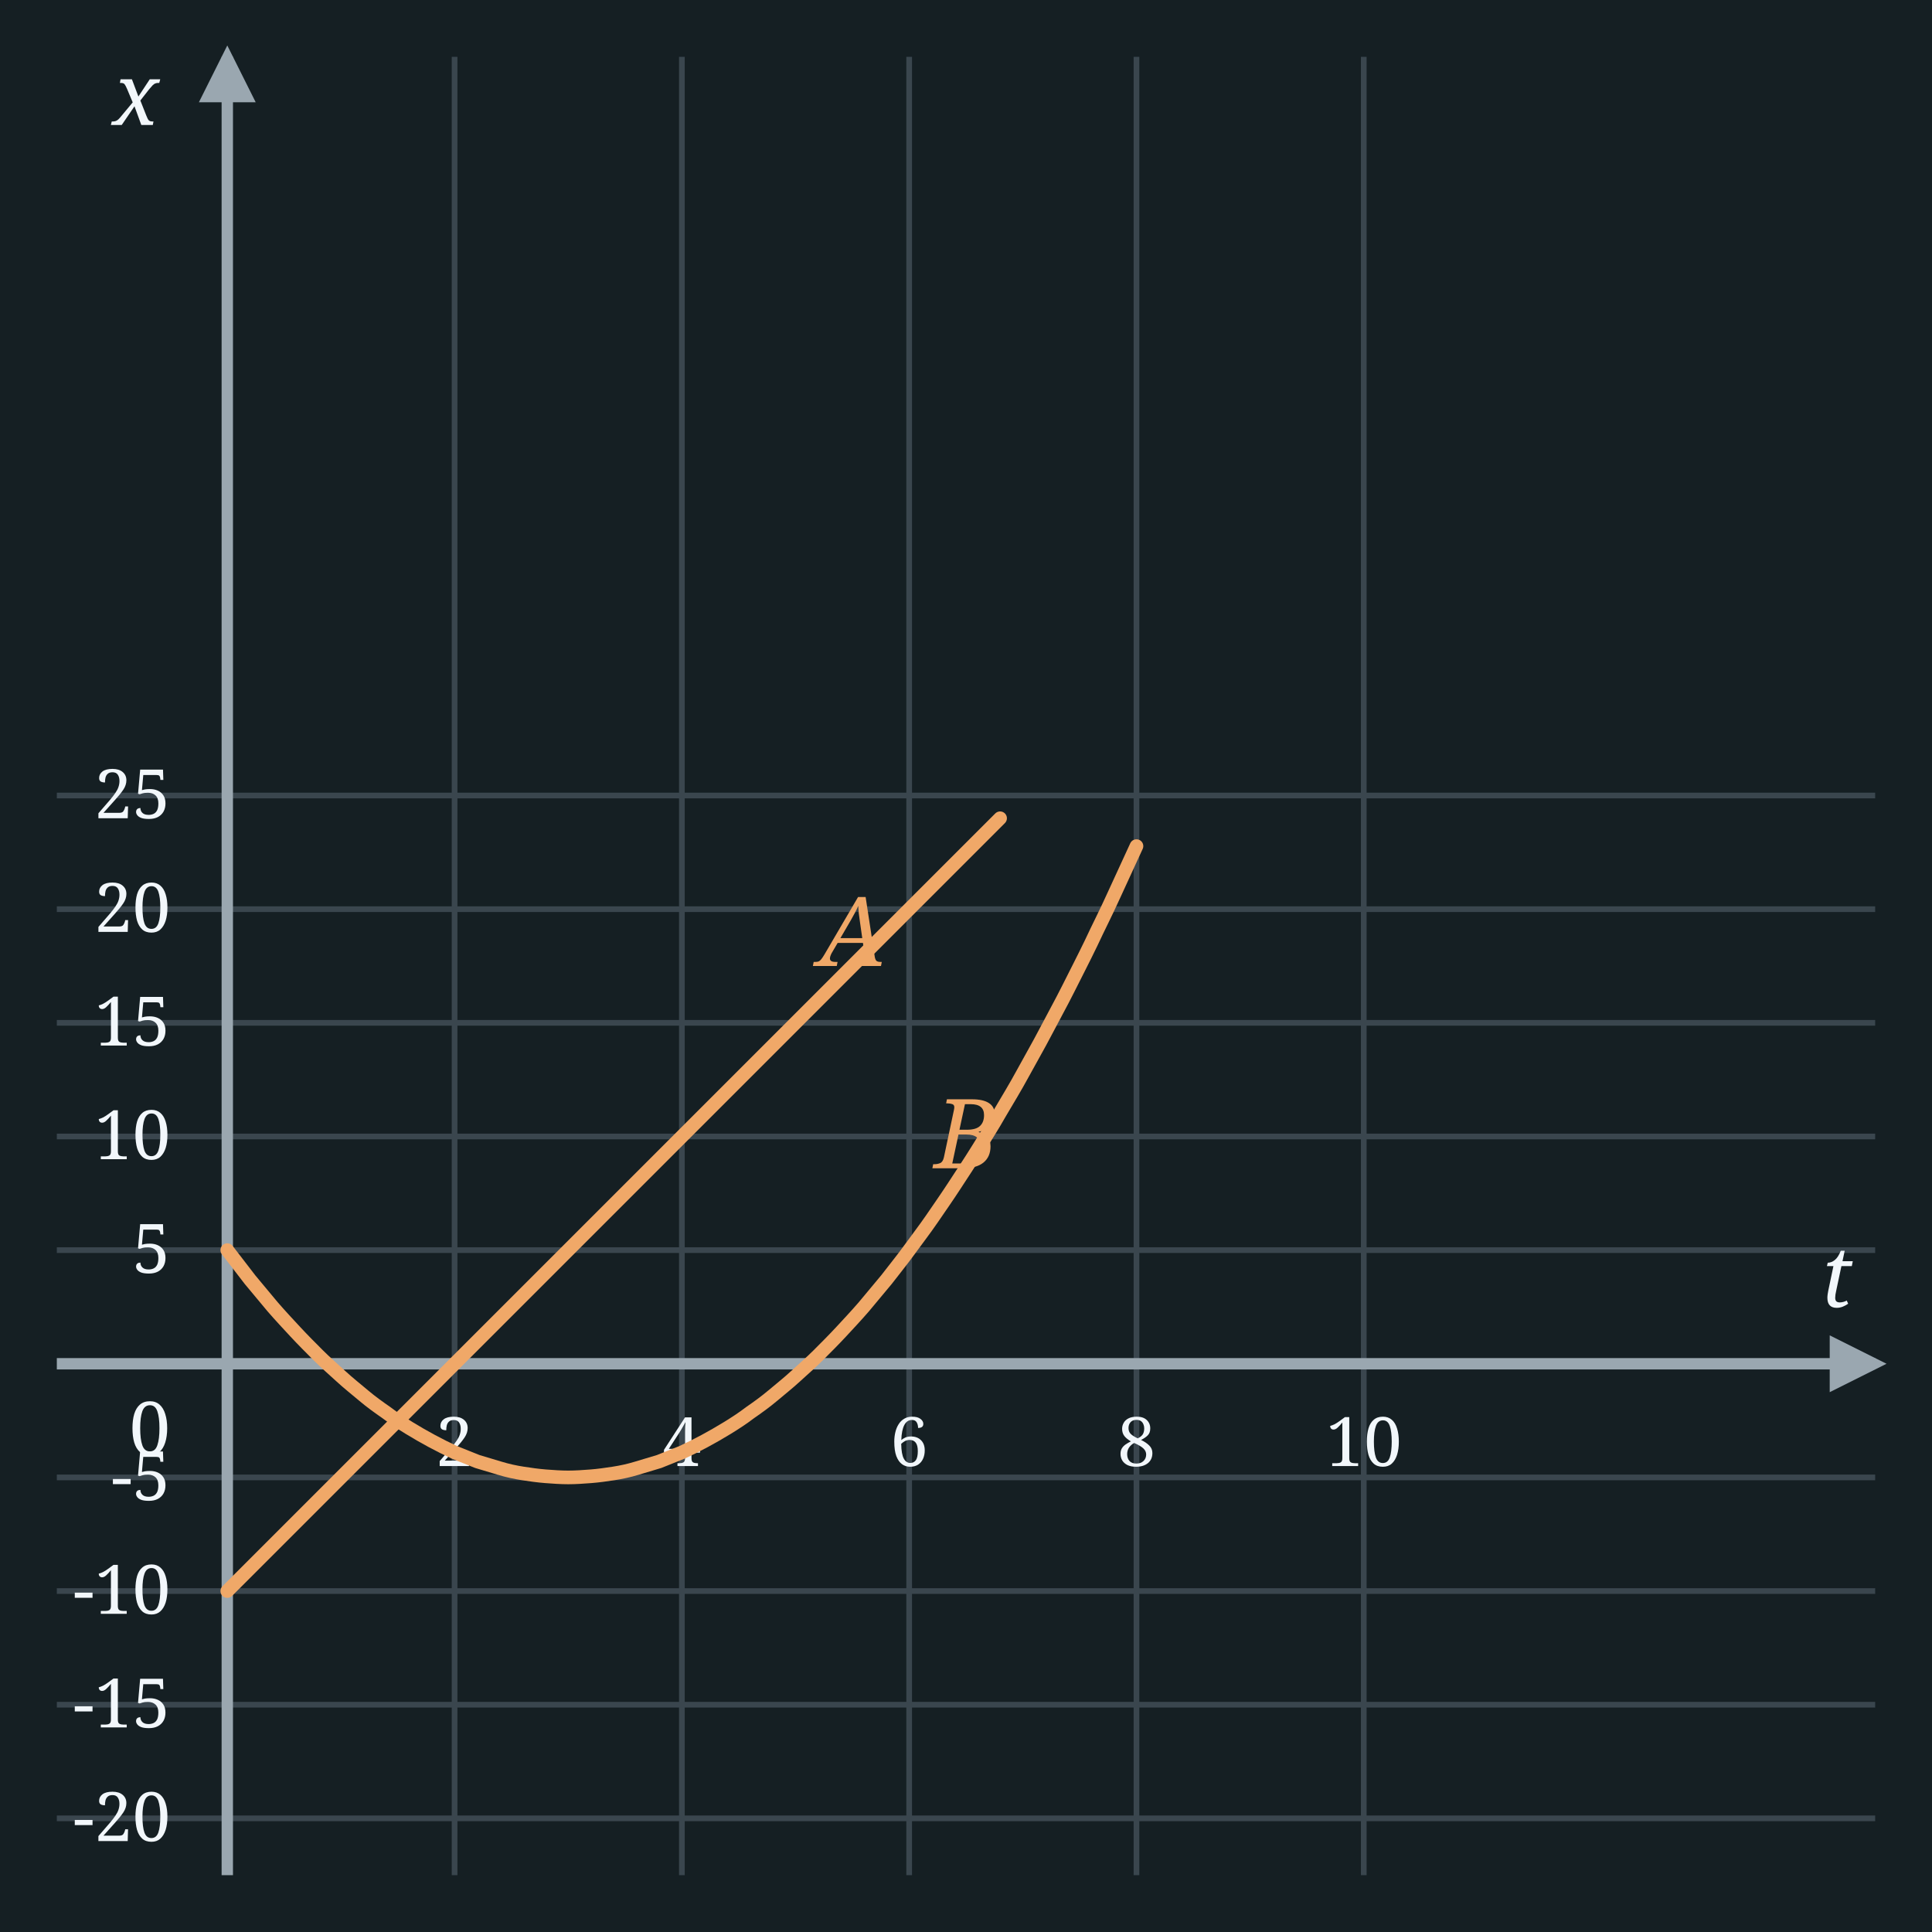
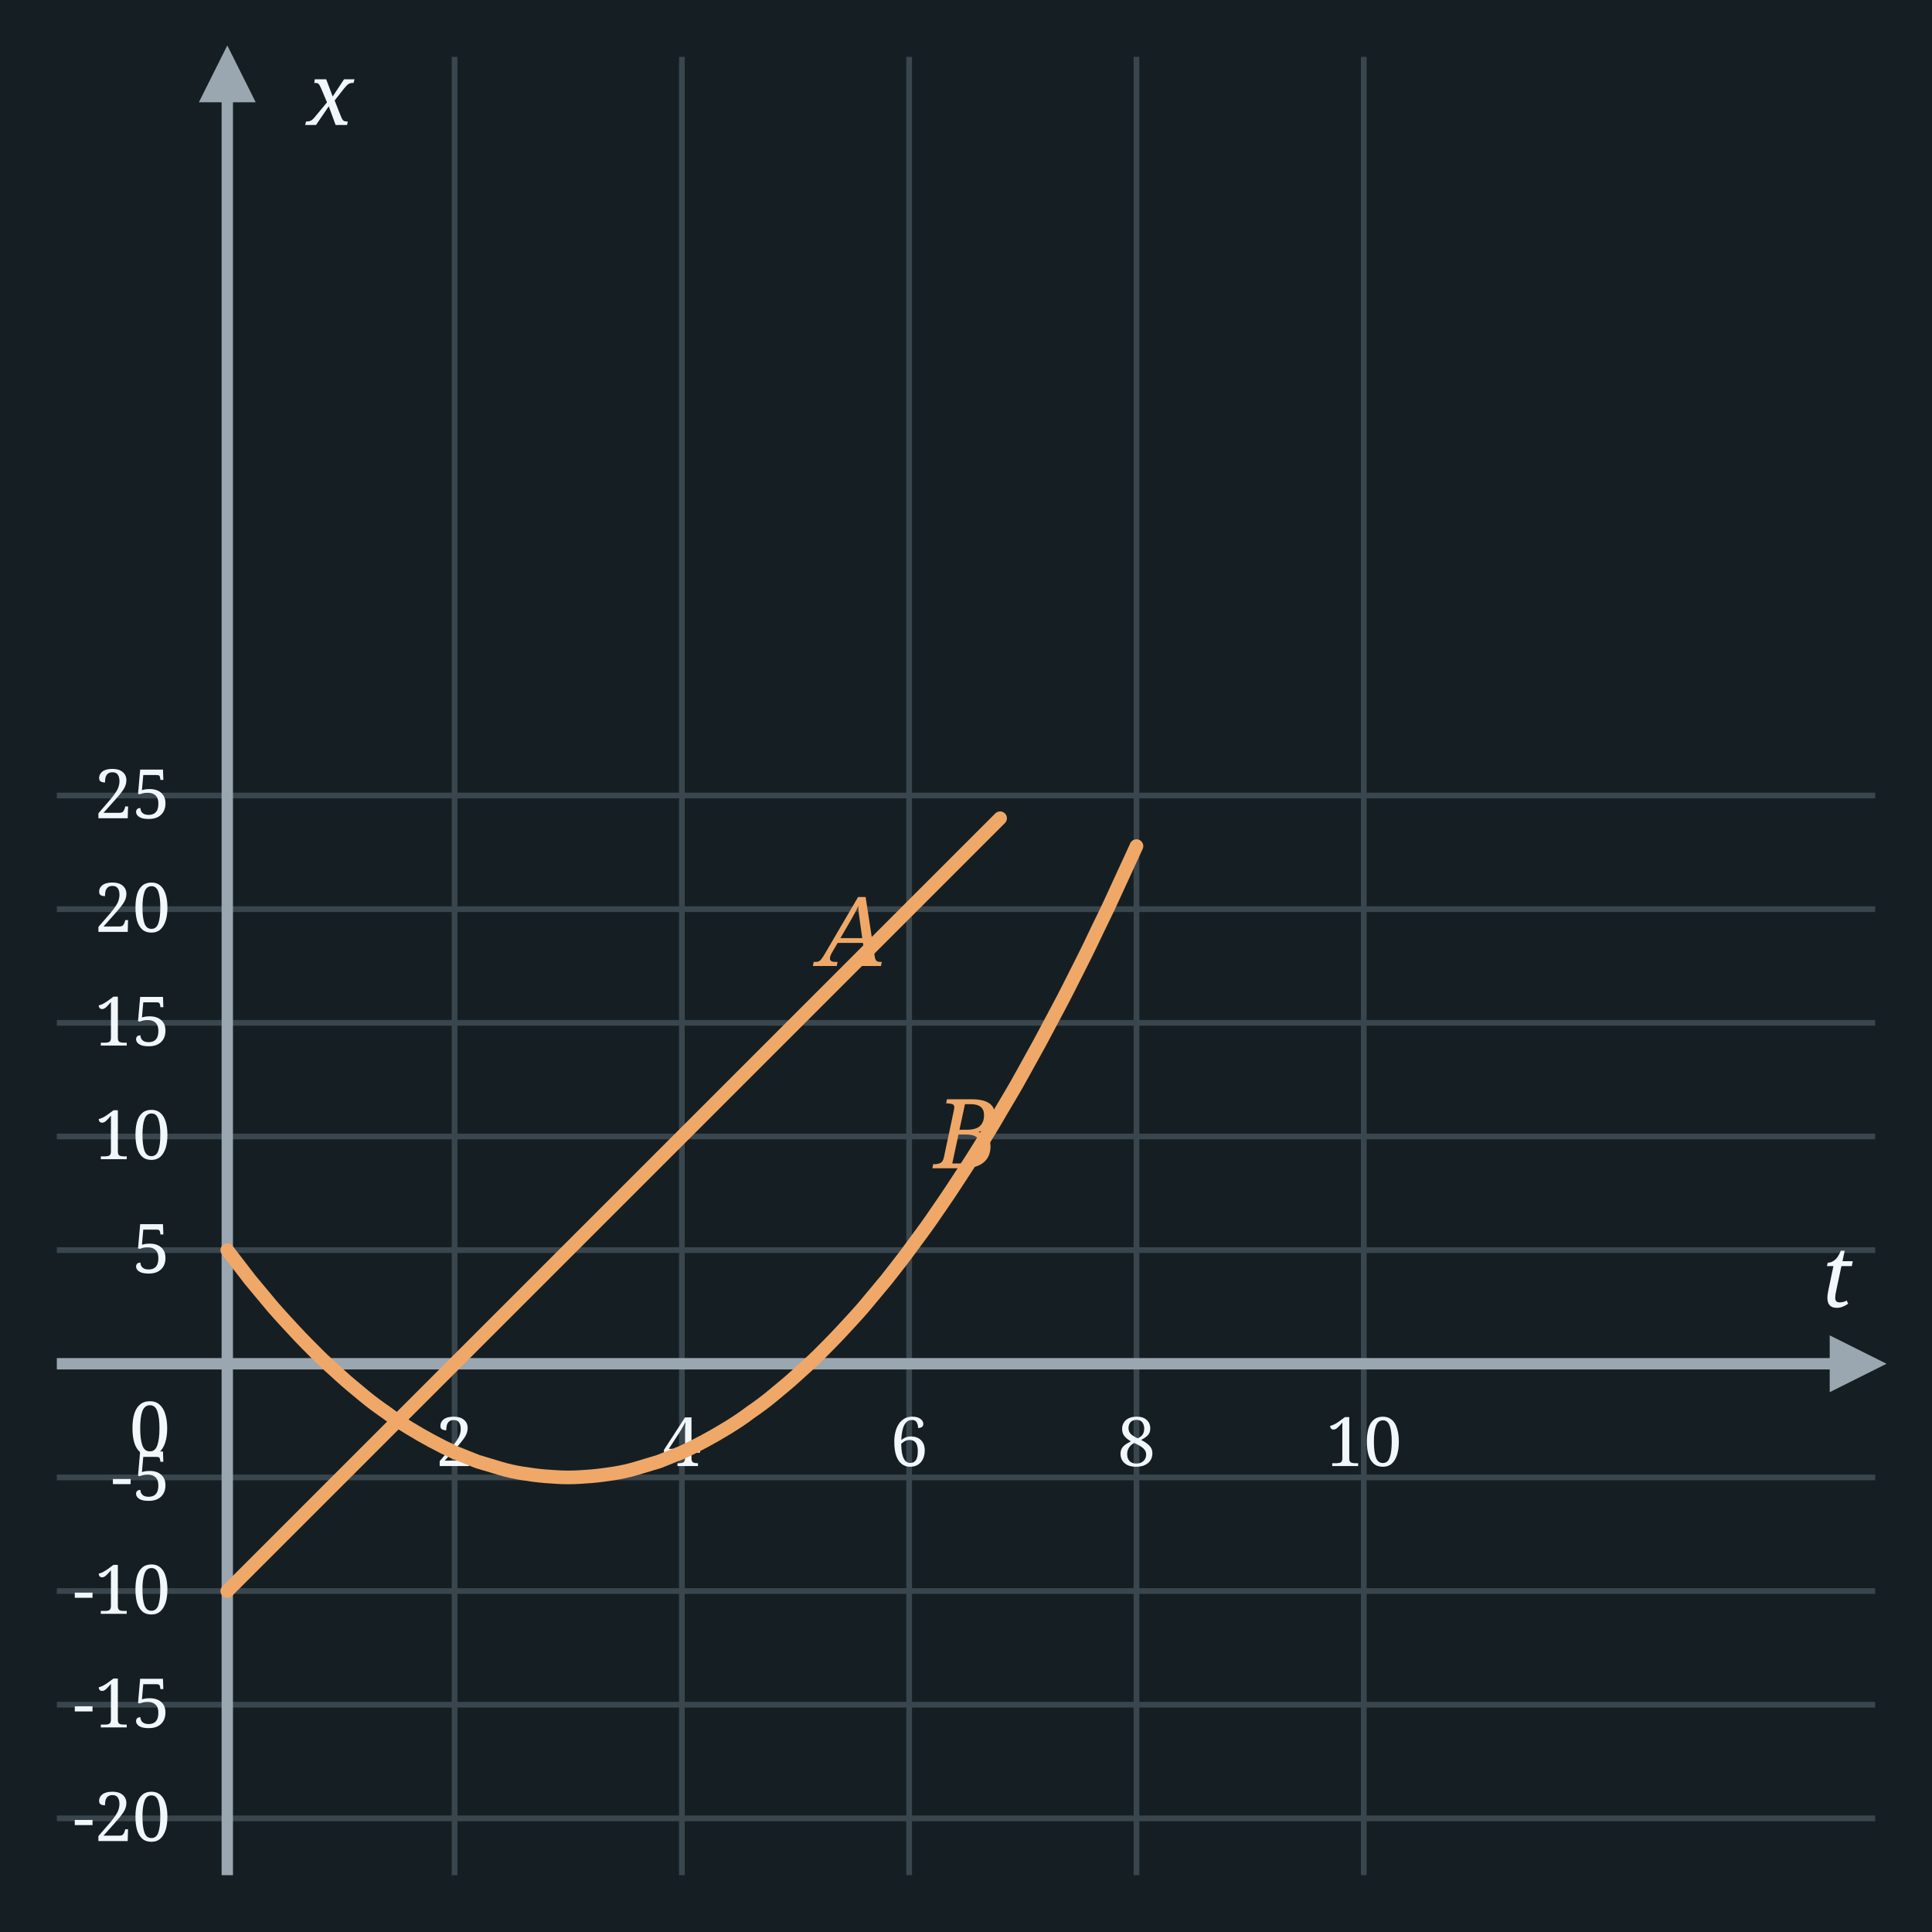
<svg xmlns="http://www.w3.org/2000/svg" width="340" height="340" viewBox="0 0 340 340">
  <rect x="0" y="0" width="340" height="340" fill="#151F23" />
  <line x1="80.0" y1="10" x2="80.0" y2="330" stroke="#3A464E" stroke-width="1" />
  <line x1="120.0" y1="10" x2="120.0" y2="330" stroke="#3A464E" stroke-width="1" />
  <line x1="160.0" y1="10" x2="160.0" y2="330" stroke="#3A464E" stroke-width="1" />
  <line x1="200.0" y1="10" x2="200.0" y2="330" stroke="#3A464E" stroke-width="1" />
  <line x1="240.0" y1="10" x2="240.0" y2="330" stroke="#3A464E" stroke-width="1" />
  <line x1="10" y1="140.0" x2="330" y2="140.0" stroke="#3A464E" stroke-width="1" />
  <line x1="10" y1="160.0" x2="330" y2="160.0" stroke="#3A464E" stroke-width="1" />
  <line x1="10" y1="180.0" x2="330" y2="180.0" stroke="#3A464E" stroke-width="1" />
  <line x1="10" y1="200.0" x2="330" y2="200.0" stroke="#3A464E" stroke-width="1" />
  <line x1="10" y1="220.0" x2="330" y2="220.0" stroke="#3A464E" stroke-width="1" />
  <line x1="10" y1="260.0" x2="330" y2="260.0" stroke="#3A464E" stroke-width="1" />
  <line x1="10" y1="280.0" x2="330" y2="280.0" stroke="#3A464E" stroke-width="1" />
  <line x1="10" y1="300.0" x2="330" y2="300.0" stroke="#3A464E" stroke-width="1" />
  <line x1="10" y1="320.0" x2="330" y2="320.0" stroke="#3A464E" stroke-width="1" />
  <line x1="40" y1="330" x2="40" y2="10" stroke="#9AA7B0" stroke-width="2" />
  <polygon points="35,18 45,18 40,8" fill="#9AA7B0" />
  <line x1="10" y1="240.0" x2="330" y2="240.0" stroke="#9AA7B0" stroke-width="2" />
  <polygon points="322,235.0 322,245.0 332,240.0" fill="#9AA7B0" />
  <text x="30.0" y="256.0" font-family="Georgia, serif" font-weight="normal" font-size="13" fill="#F2F7FB" text-anchor="end">0</text>
  <text x="326.0" y="230.0" font-family="Georgia, serif" font-style="italic" font-weight="normal" font-size="15" fill="#F2F7FB" text-anchor="end">t</text>
-   <text x="28.0" y="22.0" font-family="Georgia, serif" font-style="italic" font-weight="normal" font-size="15" fill="#F2F7FB" text-anchor="end">x</text>
+   <text x="54.0" y="22.0" font-family="Georgia, serif" font-style="italic" font-weight="normal" font-size="15" fill="#F2F7FB" text-anchor="start">x</text>
  <text x="80.0" y="258.0" font-family="Georgia, serif" font-weight="normal" font-size="12" fill="#F2F7FB" text-anchor="middle">2</text>
  <text x="120.0" y="258.0" font-family="Georgia, serif" font-weight="normal" font-size="12" fill="#F2F7FB" text-anchor="middle">4</text>
  <text x="160.0" y="258.0" font-family="Georgia, serif" font-weight="normal" font-size="12" fill="#F2F7FB" text-anchor="middle">6</text>
  <text x="200.0" y="258.0" font-family="Georgia, serif" font-weight="normal" font-size="12" fill="#F2F7FB" text-anchor="middle">8</text>
  <text x="240.0" y="258.0" font-family="Georgia, serif" font-weight="normal" font-size="12" fill="#F2F7FB" text-anchor="middle">10</text>
  <text x="30.0" y="144.0" font-family="Georgia, serif" font-weight="normal" font-size="12" fill="#F2F7FB" text-anchor="end">25</text>
  <text x="30.0" y="164.0" font-family="Georgia, serif" font-weight="normal" font-size="12" fill="#F2F7FB" text-anchor="end">20</text>
  <text x="30.0" y="184.0" font-family="Georgia, serif" font-weight="normal" font-size="12" fill="#F2F7FB" text-anchor="end">15</text>
  <text x="30.0" y="204.0" font-family="Georgia, serif" font-weight="normal" font-size="12" fill="#F2F7FB" text-anchor="end">10</text>
  <text x="30.0" y="224.0" font-family="Georgia, serif" font-weight="normal" font-size="12" fill="#F2F7FB" text-anchor="end">5</text>
  <text x="30.0" y="264.0" font-family="Georgia, serif" font-weight="normal" font-size="12" fill="#F2F7FB" text-anchor="end">-5</text>
  <text x="30.0" y="284.0" font-family="Georgia, serif" font-weight="normal" font-size="12" fill="#F2F7FB" text-anchor="end">-10</text>
  <text x="30.0" y="304.0" font-family="Georgia, serif" font-weight="normal" font-size="12" fill="#F2F7FB" text-anchor="end">-15</text>
  <text x="30.0" y="324.0" font-family="Georgia, serif" font-weight="normal" font-size="12" fill="#F2F7FB" text-anchor="end">-20</text>
  <path d="M 40.0,280.0 L 43.4,276.6 L 46.8,273.2 L 50.2,269.8 L 53.6,266.4 L 57.0,263.0 L 60.4,259.6 L 63.8,256.2 L 67.2,252.8 L 70.6,249.4 L 74.0,246.0 L 77.4,242.6 L 80.8,239.2 L 84.2,235.8 L 87.6,232.4 L 91.0,229.0 L 94.4,225.6 L 97.8,222.2 L 101.2,218.8 L 104.6,215.4 L 108.0,212.0 L 111.4,208.6 L 114.8,205.2 L 118.2,201.8 L 121.6,198.4 L 125.0,195.0 L 128.4,191.6 L 131.8,188.2 L 135.2,184.8 L 138.6,181.4 L 142.0,178.0 L 145.4,174.6 L 148.8,171.2 L 152.2,167.8 L 155.6,164.4 L 159.0,161.0 L 162.4,157.6 L 165.8,154.2 L 169.2,150.8 L 172.6,147.4 L 176.0,144.0" fill="none" stroke="#f0a868" stroke-width="2.4" stroke-linecap="round" stroke-linejoin="round" />
  <path d="M 40.0,220.0 C 40.7,220.9 42.7,223.5 44.0,225.2 C 45.3,226.8 46.7,228.4 48.0,230.0 C 49.3,231.5 50.7,233.0 52.0,234.4 C 53.3,235.8 54.7,237.2 56.0,238.5 C 57.3,239.8 58.7,241.0 60.0,242.2 C 61.3,243.4 62.7,244.5 64.0,245.6 C 65.3,246.7 66.7,247.7 68.0,248.6 C 69.3,249.6 70.7,250.5 72.0,251.3 C 73.3,252.1 74.7,252.9 76.0,253.6 C 77.3,254.3 78.7,255.0 80.0,255.6 C 81.3,256.1 82.7,256.7 84.0,257.2 C 85.3,257.6 86.7,258.0 88.0,258.4 C 89.3,258.8 90.7,259.1 92.0,259.3 C 93.3,259.5 94.7,259.7 96.0,259.8 C 97.3,259.9 98.7,260.0 100.0,260.0 C 101.3,260.0 102.7,259.9 104.0,259.8 C 105.3,259.7 106.7,259.5 108.0,259.3 C 109.3,259.1 110.7,258.8 112.0,258.4 C 113.3,258.0 114.7,257.6 116.0,257.2 C 117.3,256.7 118.7,256.1 120.0,255.6 C 121.3,255.0 122.7,254.3 124.0,253.6 C 125.3,252.9 126.7,252.1 128.0,251.3 C 129.3,250.5 130.7,249.6 132.0,248.6 C 133.3,247.7 134.7,246.7 136.0,245.6 C 137.3,244.5 138.7,243.4 140.0,242.2 C 141.3,241.0 142.7,239.8 144.0,238.5 C 145.3,237.2 146.7,235.8 148.0,234.4 C 149.3,233.0 150.7,231.5 152.0,230.0 C 153.3,228.4 154.7,226.8 156.0,225.2 C 157.3,223.5 158.7,221.8 160.0,220.0 C 161.3,218.2 162.7,216.4 164.0,214.5 C 165.3,212.6 166.7,210.6 168.0,208.6 C 169.3,206.6 170.7,204.5 172.0,202.4 C 173.3,200.3 174.7,198.1 176.0,195.8 C 177.3,193.6 178.7,191.3 180.0,188.9 C 181.3,186.5 182.7,184.1 184.0,181.6 C 185.3,179.1 186.7,176.6 188.0,174.0 C 189.3,171.4 190.7,168.7 192.0,166.0 C 193.3,163.2 194.7,160.5 196.0,157.6 C 197.3,154.8 199.3,150.4 200.0,148.9 " fill="none" stroke="#f0a868" stroke-width="2.4" stroke-linecap="round" stroke-linejoin="round" />
  <text x="150.0" y="170.0" font-family="Georgia, serif" font-style="italic" font-weight="normal" font-size="17" fill="#f0a868" text-anchor="middle">A</text>
  <text x="170.0" y="205.6" font-family="Georgia, serif" font-style="italic" font-weight="normal" font-size="17" fill="#f0a868" text-anchor="middle">B</text>
</svg>
